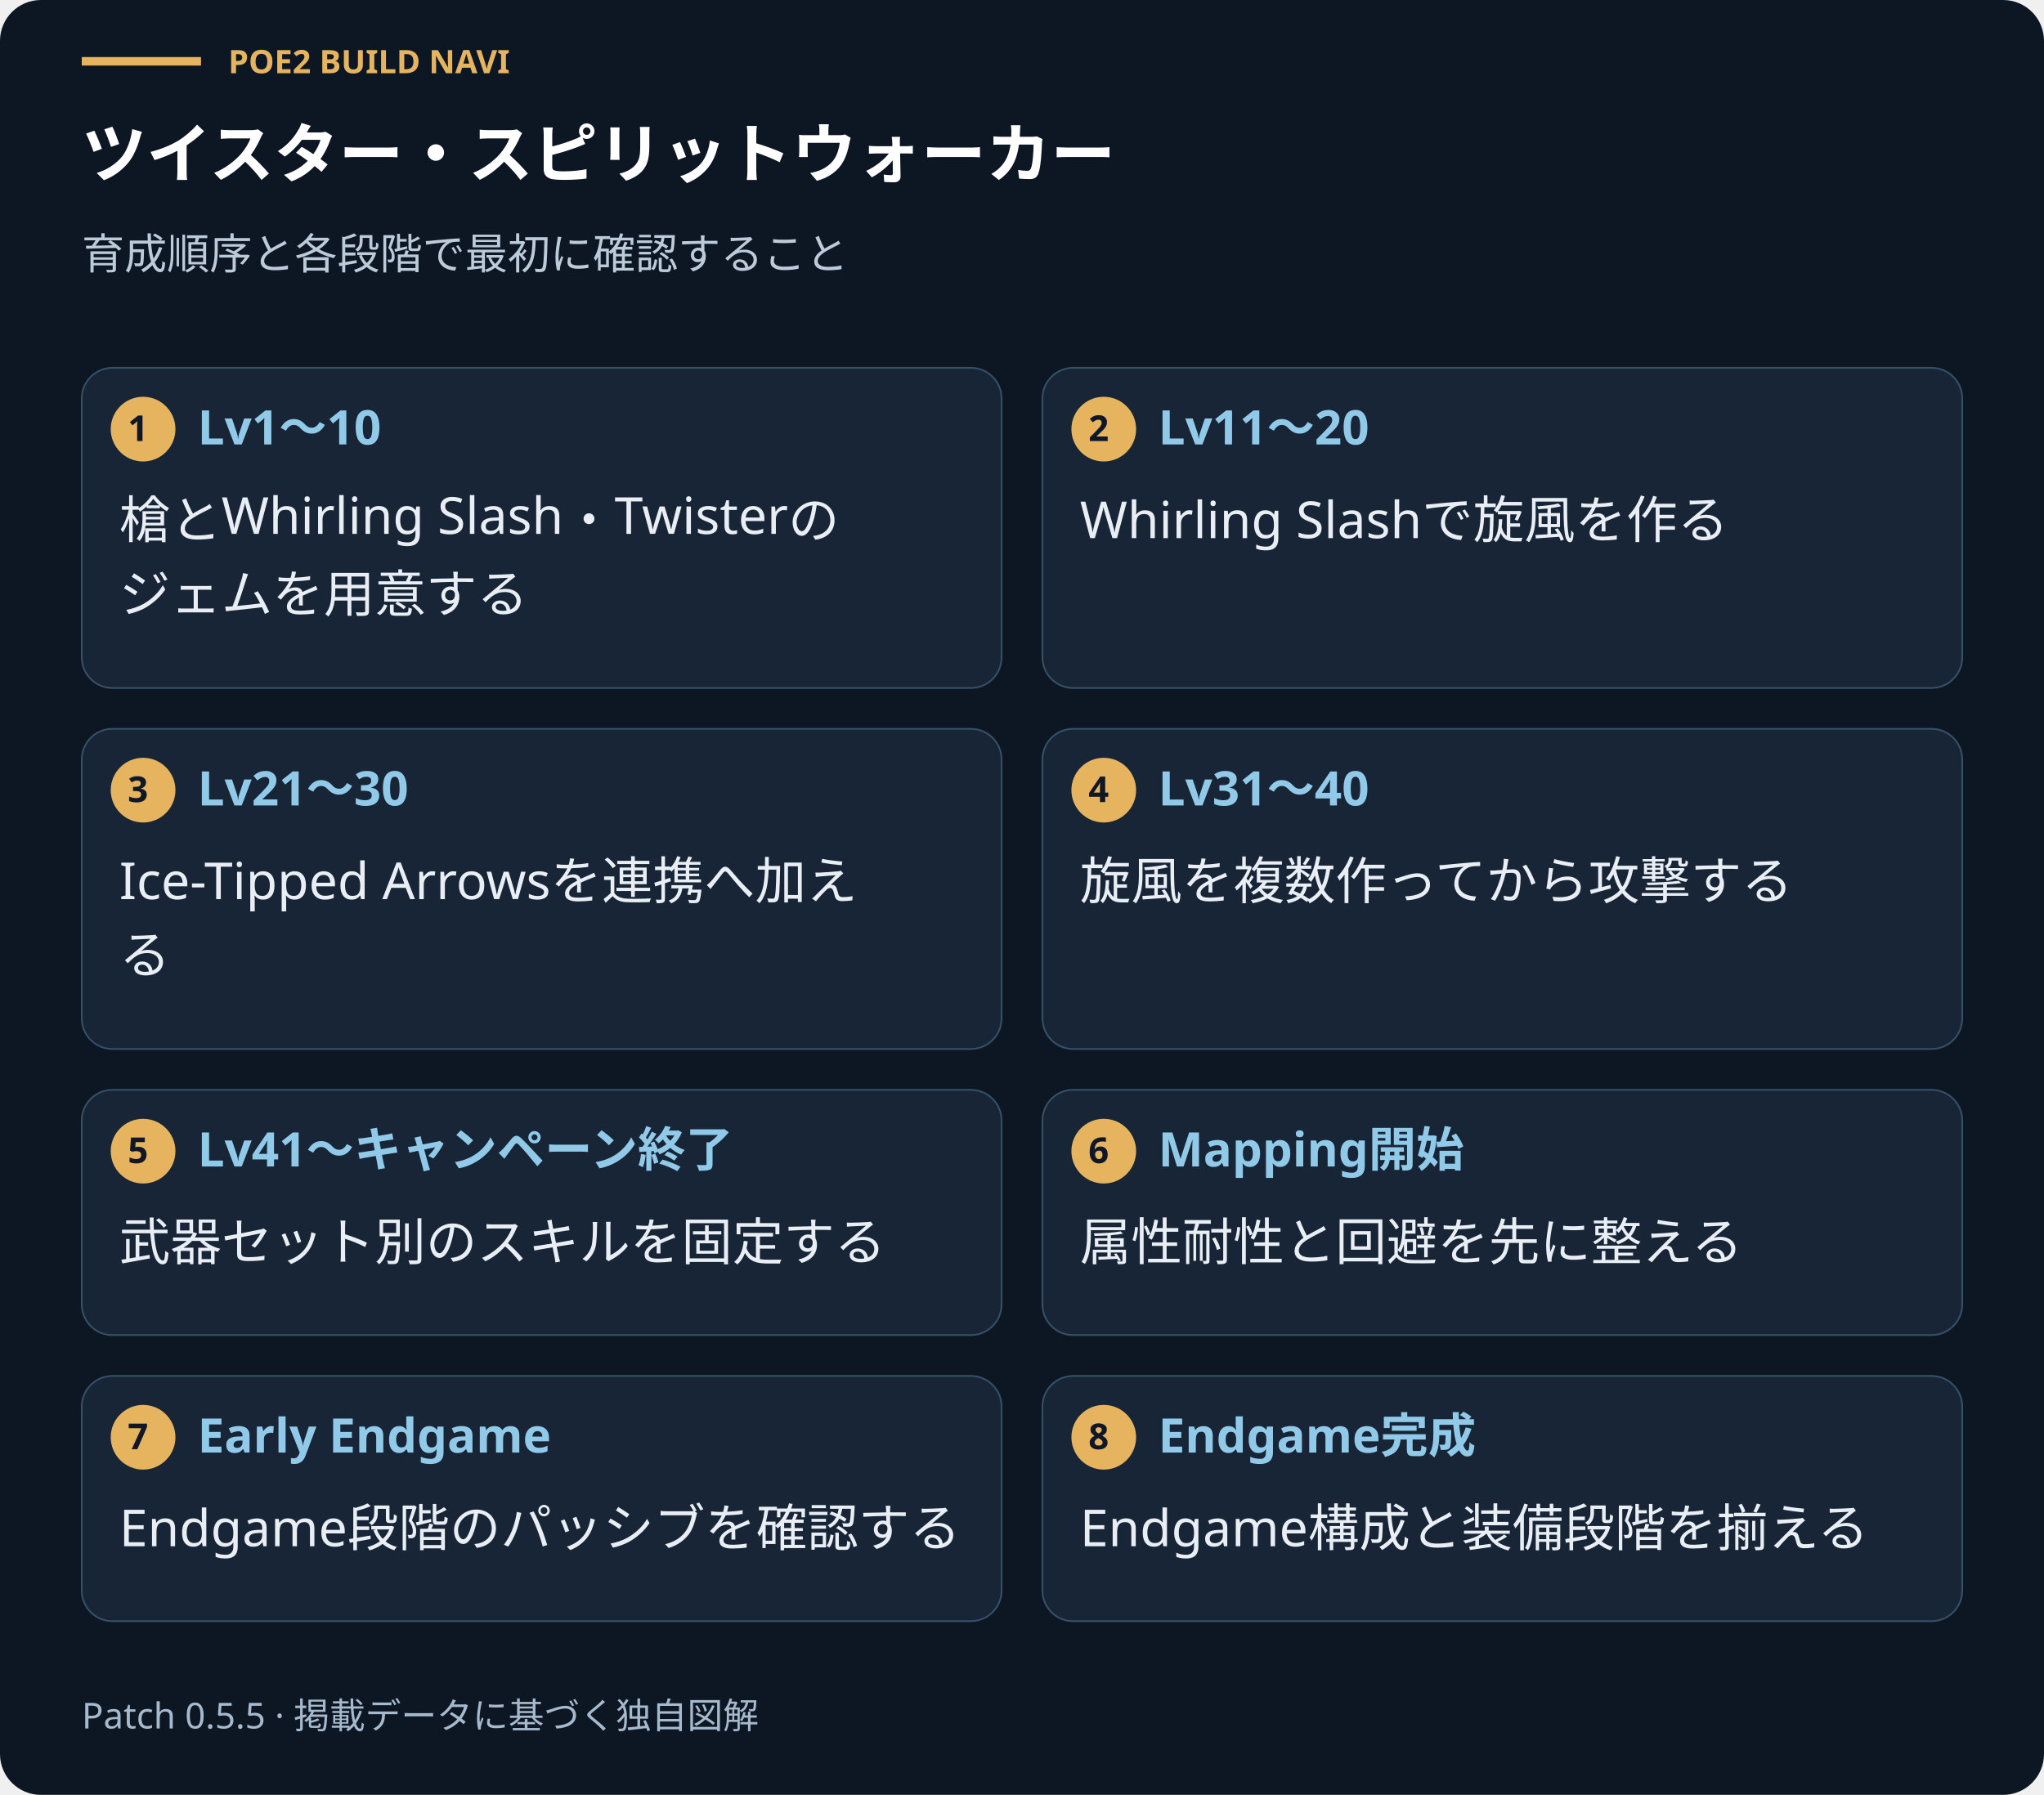
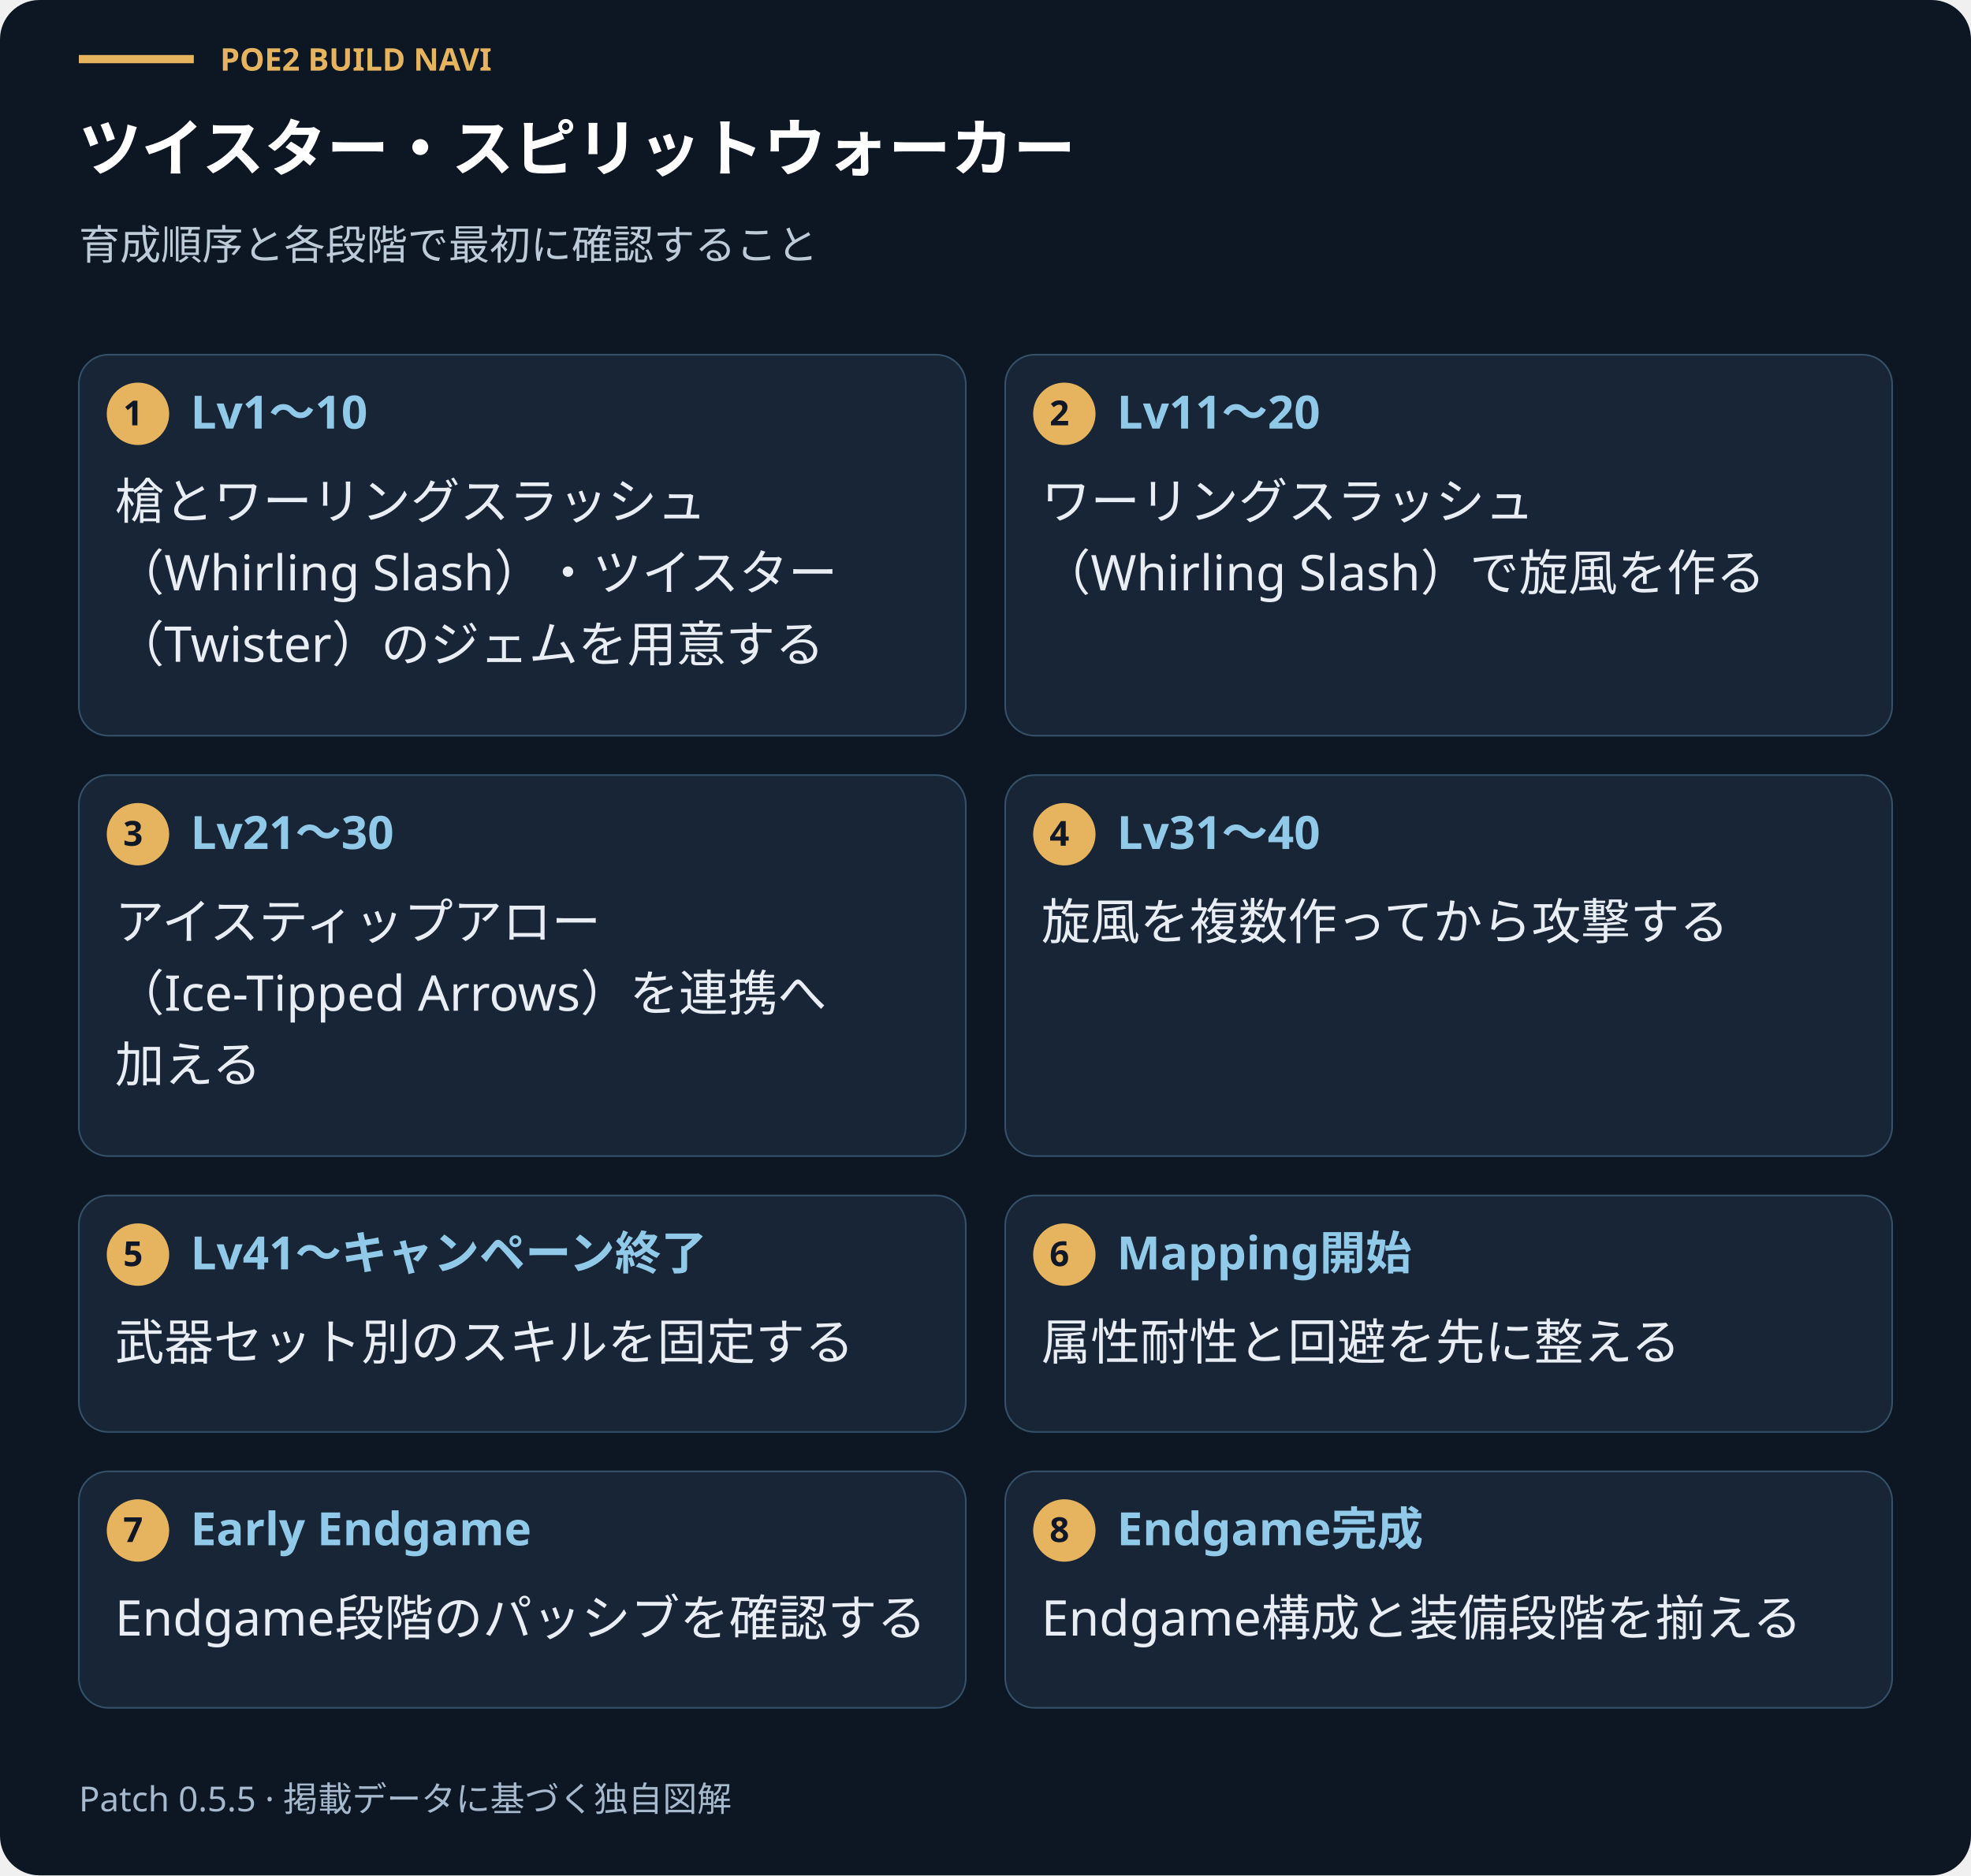
- <svg xmlns="http://www.w3.org/2000/svg" width="1200" height="1054" viewBox="0 0 1200 1054" role="img" aria-labelledby="title desc">
+ <svg xmlns="http://www.w3.org/2000/svg" width="1200" height="1142" viewBox="0 0 1200 1142" role="img" aria-labelledby="title desc">
  <g font-family="sans-serif">
-     <rect width="1200" height="1054" rx="24" fill="#0d1724" />
+     <rect width="1200" height="1142" rx="24" fill="#0d1724" />
    <path d="M48 36h70" stroke="#e6b45f" stroke-width="5" />
    <text x="134" y="43" fill="#e6b45f" font-size="19" font-weight="700">
      <tspan x="134" dy="0">POE2 BUILD NAVI</tspan>
    </text>
    <text x="48" y="104" fill="#ffffff" font-size="38" font-weight="700">
      <tspan x="48" dy="0">ツイスター・スピリットウォーカー</tspan>
    </text>
    <text x="48" y="158" fill="#bdcbd9" font-size="25" font-weight="400">
      <tspan x="48" dy="0">育成順序と各段階で最初に確認すること</tspan>
    </text>
-     <rect x="48" y="216" width="540" height="188" rx="18" fill="#172536" stroke="#365067" />
+     <rect x="48" y="216" width="540" height="232" rx="18" fill="#172536" stroke="#365067" />
    <circle cx="84" cy="252" r="19" fill="#e6b45f" />
    <text x="75" y="259" fill="#101827" font-size="21" font-weight="700">
      <tspan x="75" dy="0">1</tspan>
    </text>
    <text x="116" y="261" fill="#91cae8" font-size="28" font-weight="700">
      <tspan x="116" dy="0">Lv1〜10</tspan>
    </text>
    <text x="70" y="316" fill="#e9eef5" font-size="30" font-weight="400">
-       <tspan x="70" dy="0">槍とWhirling Slash・Twisterの</tspan>
-       <tspan x="70" dy="43.5">ジェムを用意する</tspan>
+       <tspan x="70" dy="0">槍とワーリングスラッシュ</tspan>
+       <tspan x="70" dy="43.5">（Whirling Slash）・ツイスター</tspan>
+       <tspan x="70" dy="43.5">（Twister）のジェムを用意する</tspan>
    </text>
-     <rect x="612" y="216" width="540" height="188" rx="18" fill="#172536" stroke="#365067" />
+     <rect x="612" y="216" width="540" height="232" rx="18" fill="#172536" stroke="#365067" />
    <circle cx="648" cy="252" r="19" fill="#e6b45f" />
    <text x="639" y="259" fill="#101827" font-size="21" font-weight="700">
      <tspan x="639" dy="0">2</tspan>
    </text>
    <text x="680" y="261" fill="#91cae8" font-size="28" font-weight="700">
      <tspan x="680" dy="0">Lv11〜20</tspan>
    </text>
    <text x="634" y="316" fill="#e9eef5" font-size="30" font-weight="400">
-       <tspan x="634" dy="0">Whirling Slashで旋風を作る</tspan>
+       <tspan x="634" dy="0">ワーリングスラッシュ</tspan>
+       <tspan x="634" dy="43.5">（Whirling Slash）で旋風を作る</tspan>
    </text>
-     <rect x="48" y="428" width="540" height="188" rx="18" fill="#172536" stroke="#365067" />
-     <circle cx="84" cy="464" r="19" fill="#e6b45f" />
-     <text x="75" y="471" fill="#101827" font-size="21" font-weight="700">
+     <rect x="48" y="472" width="540" height="232" rx="18" fill="#172536" stroke="#365067" />
+     <circle cx="84" cy="508" r="19" fill="#e6b45f" />
+     <text x="75" y="515" fill="#101827" font-size="21" font-weight="700">
      <tspan x="75" dy="0">3</tspan>
    </text>
-     <text x="116" y="473" fill="#91cae8" font-size="28" font-weight="700">
+     <text x="116" y="517" fill="#91cae8" font-size="28" font-weight="700">
      <tspan x="116" dy="0">Lv21〜30</tspan>
    </text>
-     <text x="70" y="528" fill="#e9eef5" font-size="30" font-weight="400">
-       <tspan x="70" dy="0">Ice-Tipped Arrowsを連携へ加え</tspan>
-       <tspan x="70" dy="43.5">る</tspan>
+     <text x="70" y="572" fill="#e9eef5" font-size="30" font-weight="400">
+       <tspan x="70" dy="0">アイスティップアロー</tspan>
+       <tspan x="70" dy="43.5">（Ice-Tipped Arrows）を連携へ</tspan>
+       <tspan x="70" dy="43.5">加える</tspan>
    </text>
-     <rect x="612" y="428" width="540" height="188" rx="18" fill="#172536" stroke="#365067" />
-     <circle cx="648" cy="464" r="19" fill="#e6b45f" />
-     <text x="639" y="471" fill="#101827" font-size="21" font-weight="700">
+     <rect x="612" y="472" width="540" height="232" rx="18" fill="#172536" stroke="#365067" />
+     <circle cx="648" cy="508" r="19" fill="#e6b45f" />
+     <text x="639" y="515" fill="#101827" font-size="21" font-weight="700">
      <tspan x="639" dy="0">4</tspan>
    </text>
-     <text x="680" y="473" fill="#91cae8" font-size="28" font-weight="700">
+     <text x="680" y="517" fill="#91cae8" font-size="28" font-weight="700">
      <tspan x="680" dy="0">Lv31〜40</tspan>
    </text>
-     <text x="634" y="528" fill="#e9eef5" font-size="30" font-weight="400">
+     <text x="634" y="572" fill="#e9eef5" font-size="30" font-weight="400">
      <tspan x="634" dy="0">旋風を複数作ってから攻撃する</tspan>
    </text>
-     <rect x="48" y="640" width="540" height="144" rx="18" fill="#172536" stroke="#365067" />
-     <circle cx="84" cy="676" r="19" fill="#e6b45f" />
-     <text x="75" y="683" fill="#101827" font-size="21" font-weight="700">
+     <rect x="48" y="728" width="540" height="144" rx="18" fill="#172536" stroke="#365067" />
+     <circle cx="84" cy="764" r="19" fill="#e6b45f" />
+     <text x="75" y="771" fill="#101827" font-size="21" font-weight="700">
      <tspan x="75" dy="0">5</tspan>
    </text>
-     <text x="116" y="685" fill="#91cae8" font-size="28" font-weight="700">
+     <text x="116" y="773" fill="#91cae8" font-size="28" font-weight="700">
      <tspan x="116" dy="0">Lv41〜キャンペーン終了</tspan>
    </text>
-     <text x="70" y="740" fill="#e9eef5" font-size="30" font-weight="400">
+     <text x="70" y="828" fill="#e9eef5" font-size="30" font-weight="400">
      <tspan x="70" dy="0">武器セット別のスキルを固定する</tspan>
    </text>
-     <rect x="612" y="640" width="540" height="144" rx="18" fill="#172536" stroke="#365067" />
-     <circle cx="648" cy="676" r="19" fill="#e6b45f" />
-     <text x="639" y="683" fill="#101827" font-size="21" font-weight="700">
+     <rect x="612" y="728" width="540" height="144" rx="18" fill="#172536" stroke="#365067" />
+     <circle cx="648" cy="764" r="19" fill="#e6b45f" />
+     <text x="639" y="771" fill="#101827" font-size="21" font-weight="700">
      <tspan x="639" dy="0">6</tspan>
    </text>
-     <text x="680" y="685" fill="#91cae8" font-size="28" font-weight="700">
+     <text x="680" y="773" fill="#91cae8" font-size="28" font-weight="700">
      <tspan x="680" dy="0">Mapping開始</tspan>
    </text>
-     <text x="634" y="740" fill="#e9eef5" font-size="30" font-weight="400">
+     <text x="634" y="828" fill="#e9eef5" font-size="30" font-weight="400">
      <tspan x="634" dy="0">属性耐性と回避を先に整える</tspan>
    </text>
-     <rect x="48" y="808" width="540" height="144" rx="18" fill="#172536" stroke="#365067" />
-     <circle cx="84" cy="844" r="19" fill="#e6b45f" />
-     <text x="75" y="851" fill="#101827" font-size="21" font-weight="700">
+     <rect x="48" y="896" width="540" height="144" rx="18" fill="#172536" stroke="#365067" />
+     <circle cx="84" cy="932" r="19" fill="#e6b45f" />
+     <text x="75" y="939" fill="#101827" font-size="21" font-weight="700">
      <tspan x="75" dy="0">7</tspan>
    </text>
-     <text x="116" y="853" fill="#91cae8" font-size="28" font-weight="700">
+     <text x="116" y="941" fill="#91cae8" font-size="28" font-weight="700">
      <tspan x="116" dy="0">Early Endgame</tspan>
    </text>
-     <text x="70" y="908" fill="#e9eef5" font-size="30" font-weight="400">
+     <text x="70" y="996" fill="#e9eef5" font-size="30" font-weight="400">
      <tspan x="70" dy="0">Endgame段階のパッシブを確認する</tspan>
    </text>
-     <rect x="612" y="808" width="540" height="144" rx="18" fill="#172536" stroke="#365067" />
-     <circle cx="648" cy="844" r="19" fill="#e6b45f" />
-     <text x="639" y="851" fill="#101827" font-size="21" font-weight="700">
+     <rect x="612" y="896" width="540" height="144" rx="18" fill="#172536" stroke="#365067" />
+     <circle cx="648" cy="932" r="19" fill="#e6b45f" />
+     <text x="639" y="939" fill="#101827" font-size="21" font-weight="700">
      <tspan x="639" dy="0">8</tspan>
    </text>
-     <text x="680" y="853" fill="#91cae8" font-size="28" font-weight="700">
+     <text x="680" y="941" fill="#91cae8" font-size="28" font-weight="700">
      <tspan x="680" dy="0">Endgame完成</tspan>
    </text>
-     <text x="634" y="908" fill="#e9eef5" font-size="30" font-weight="400">
+     <text x="634" y="996" fill="#e9eef5" font-size="30" font-weight="400">
      <tspan x="634" dy="0">Endgame構成と装備段階を揃える</tspan>
    </text>
-     <text x="48" y="1015" fill="#a7b9cc" font-size="21" font-weight="400">
+     <text x="48" y="1103" fill="#a7b9cc" font-size="21" font-weight="400">
      <tspan x="48" dy="0">Patch 0.5.5 · 掲載データに基づく独自図解</tspan>
    </text>
  </g>
</svg>
